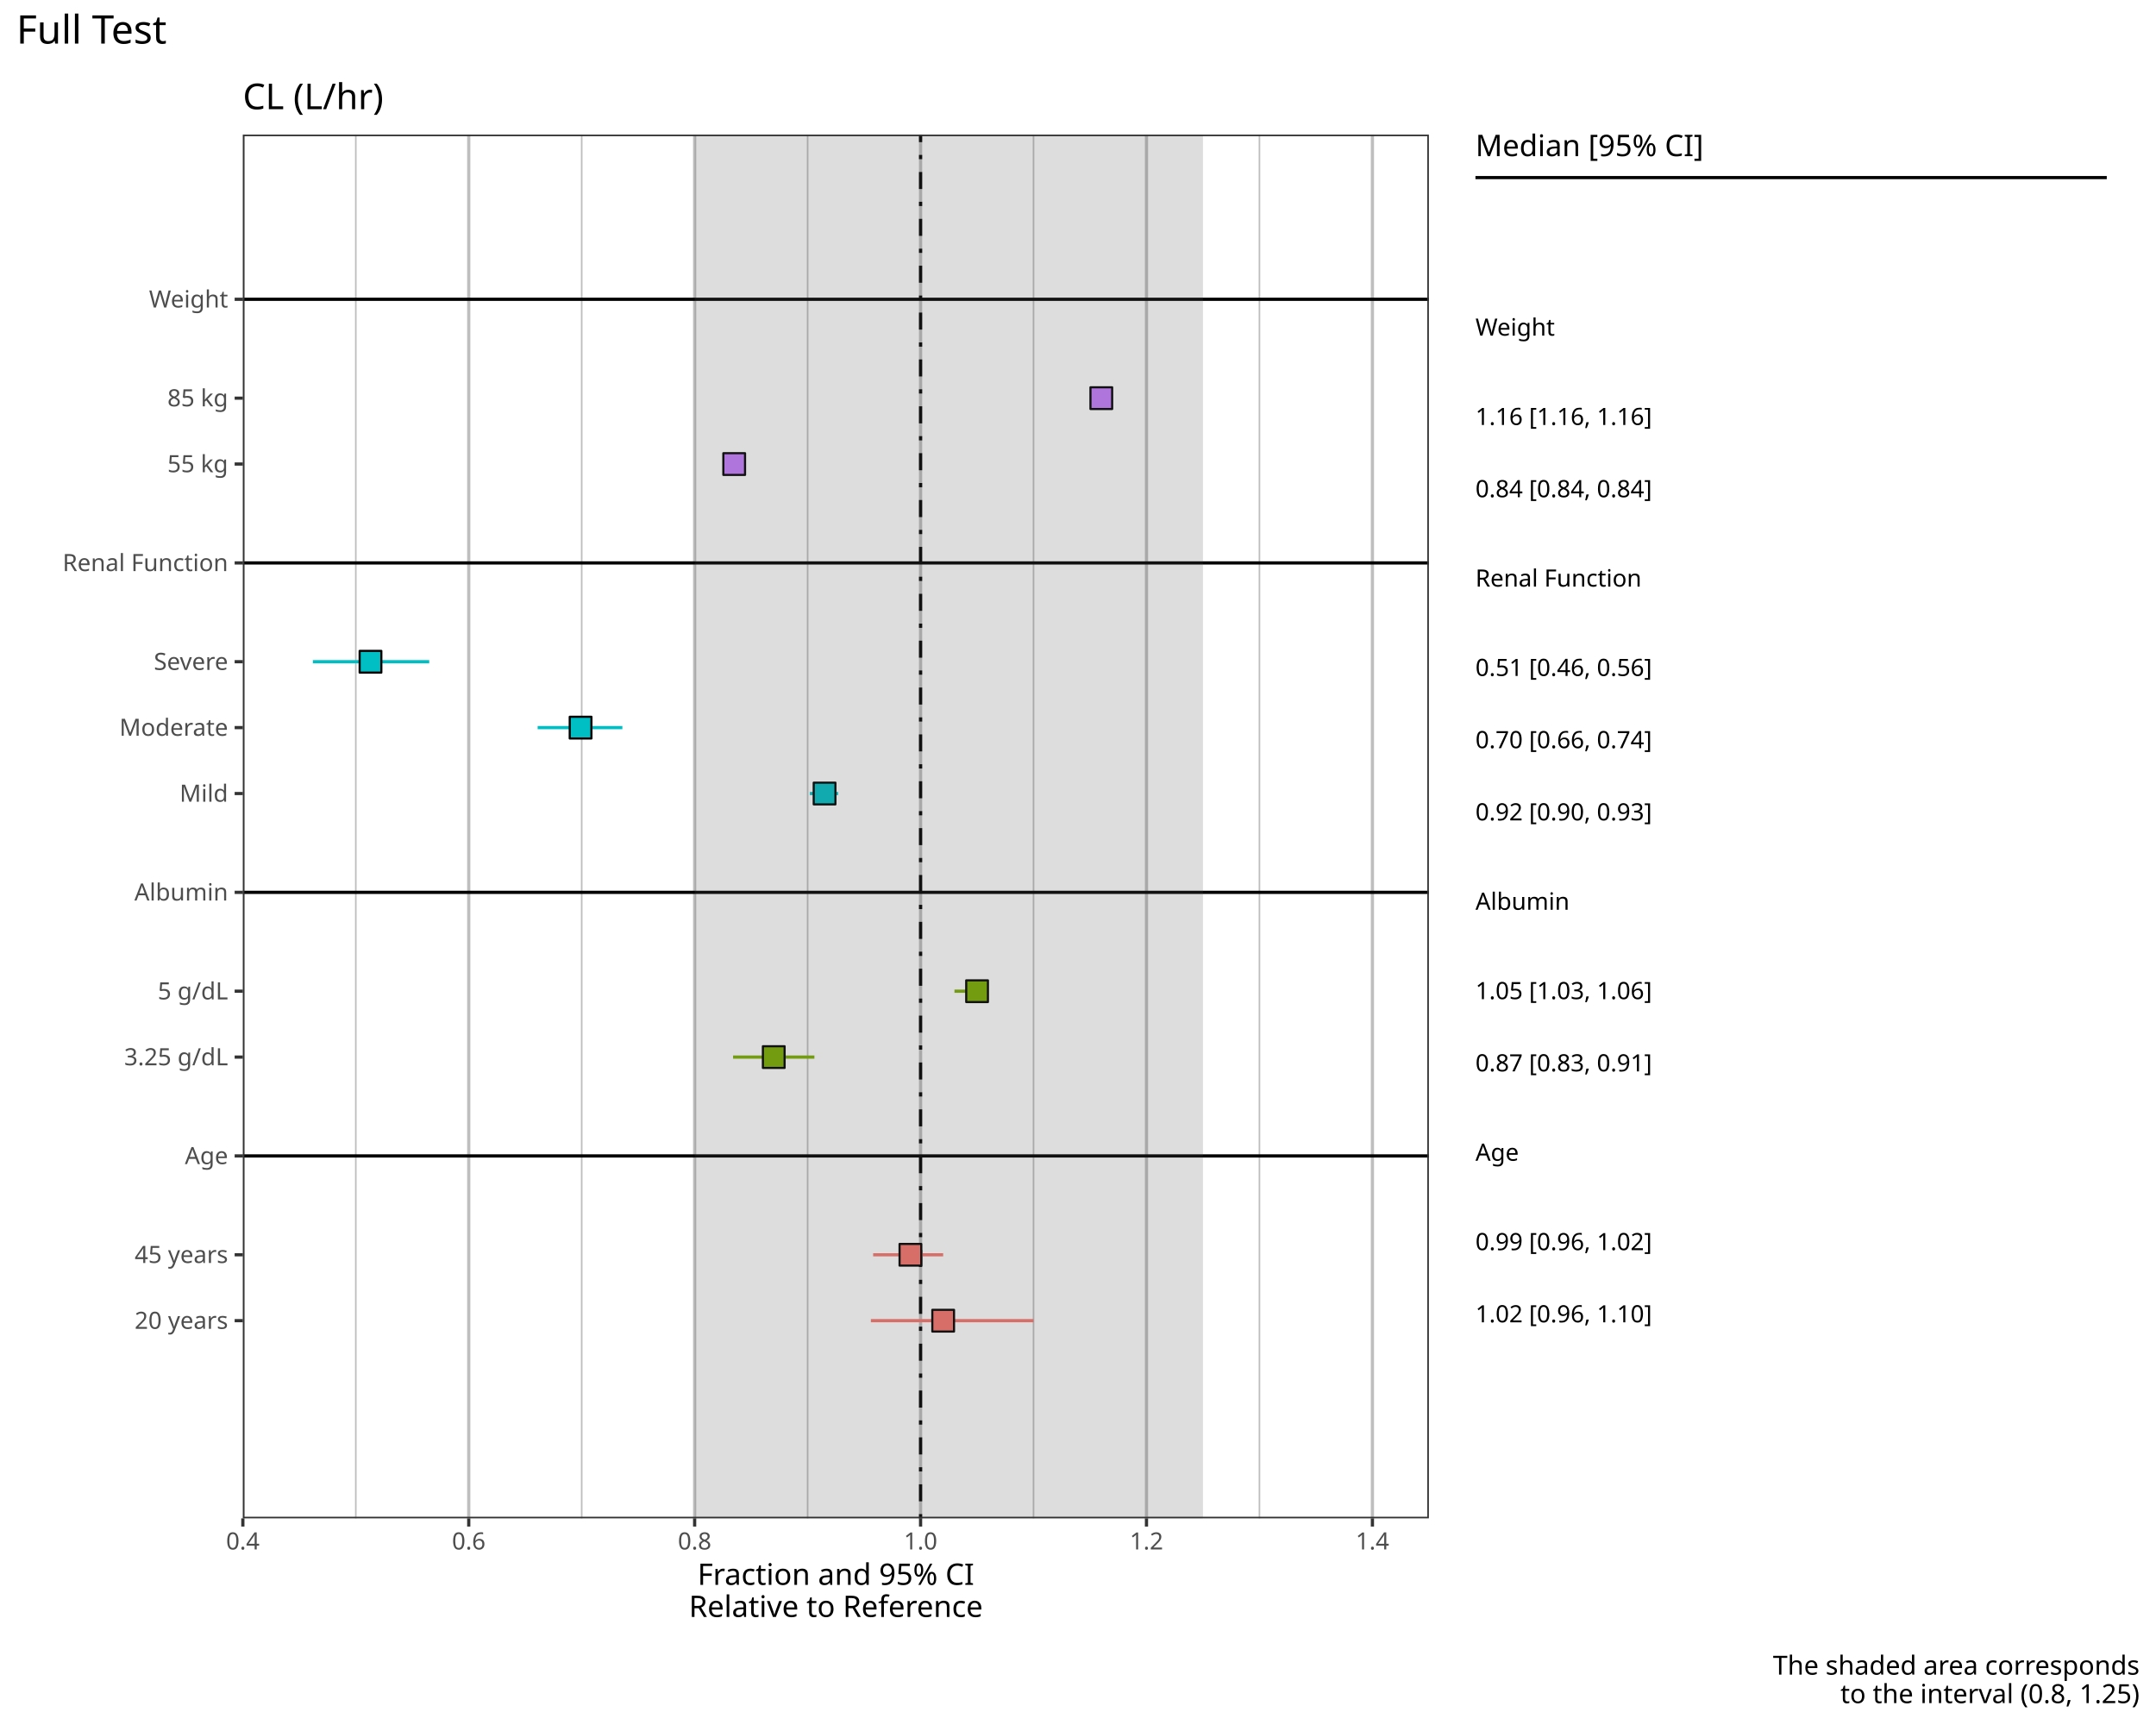
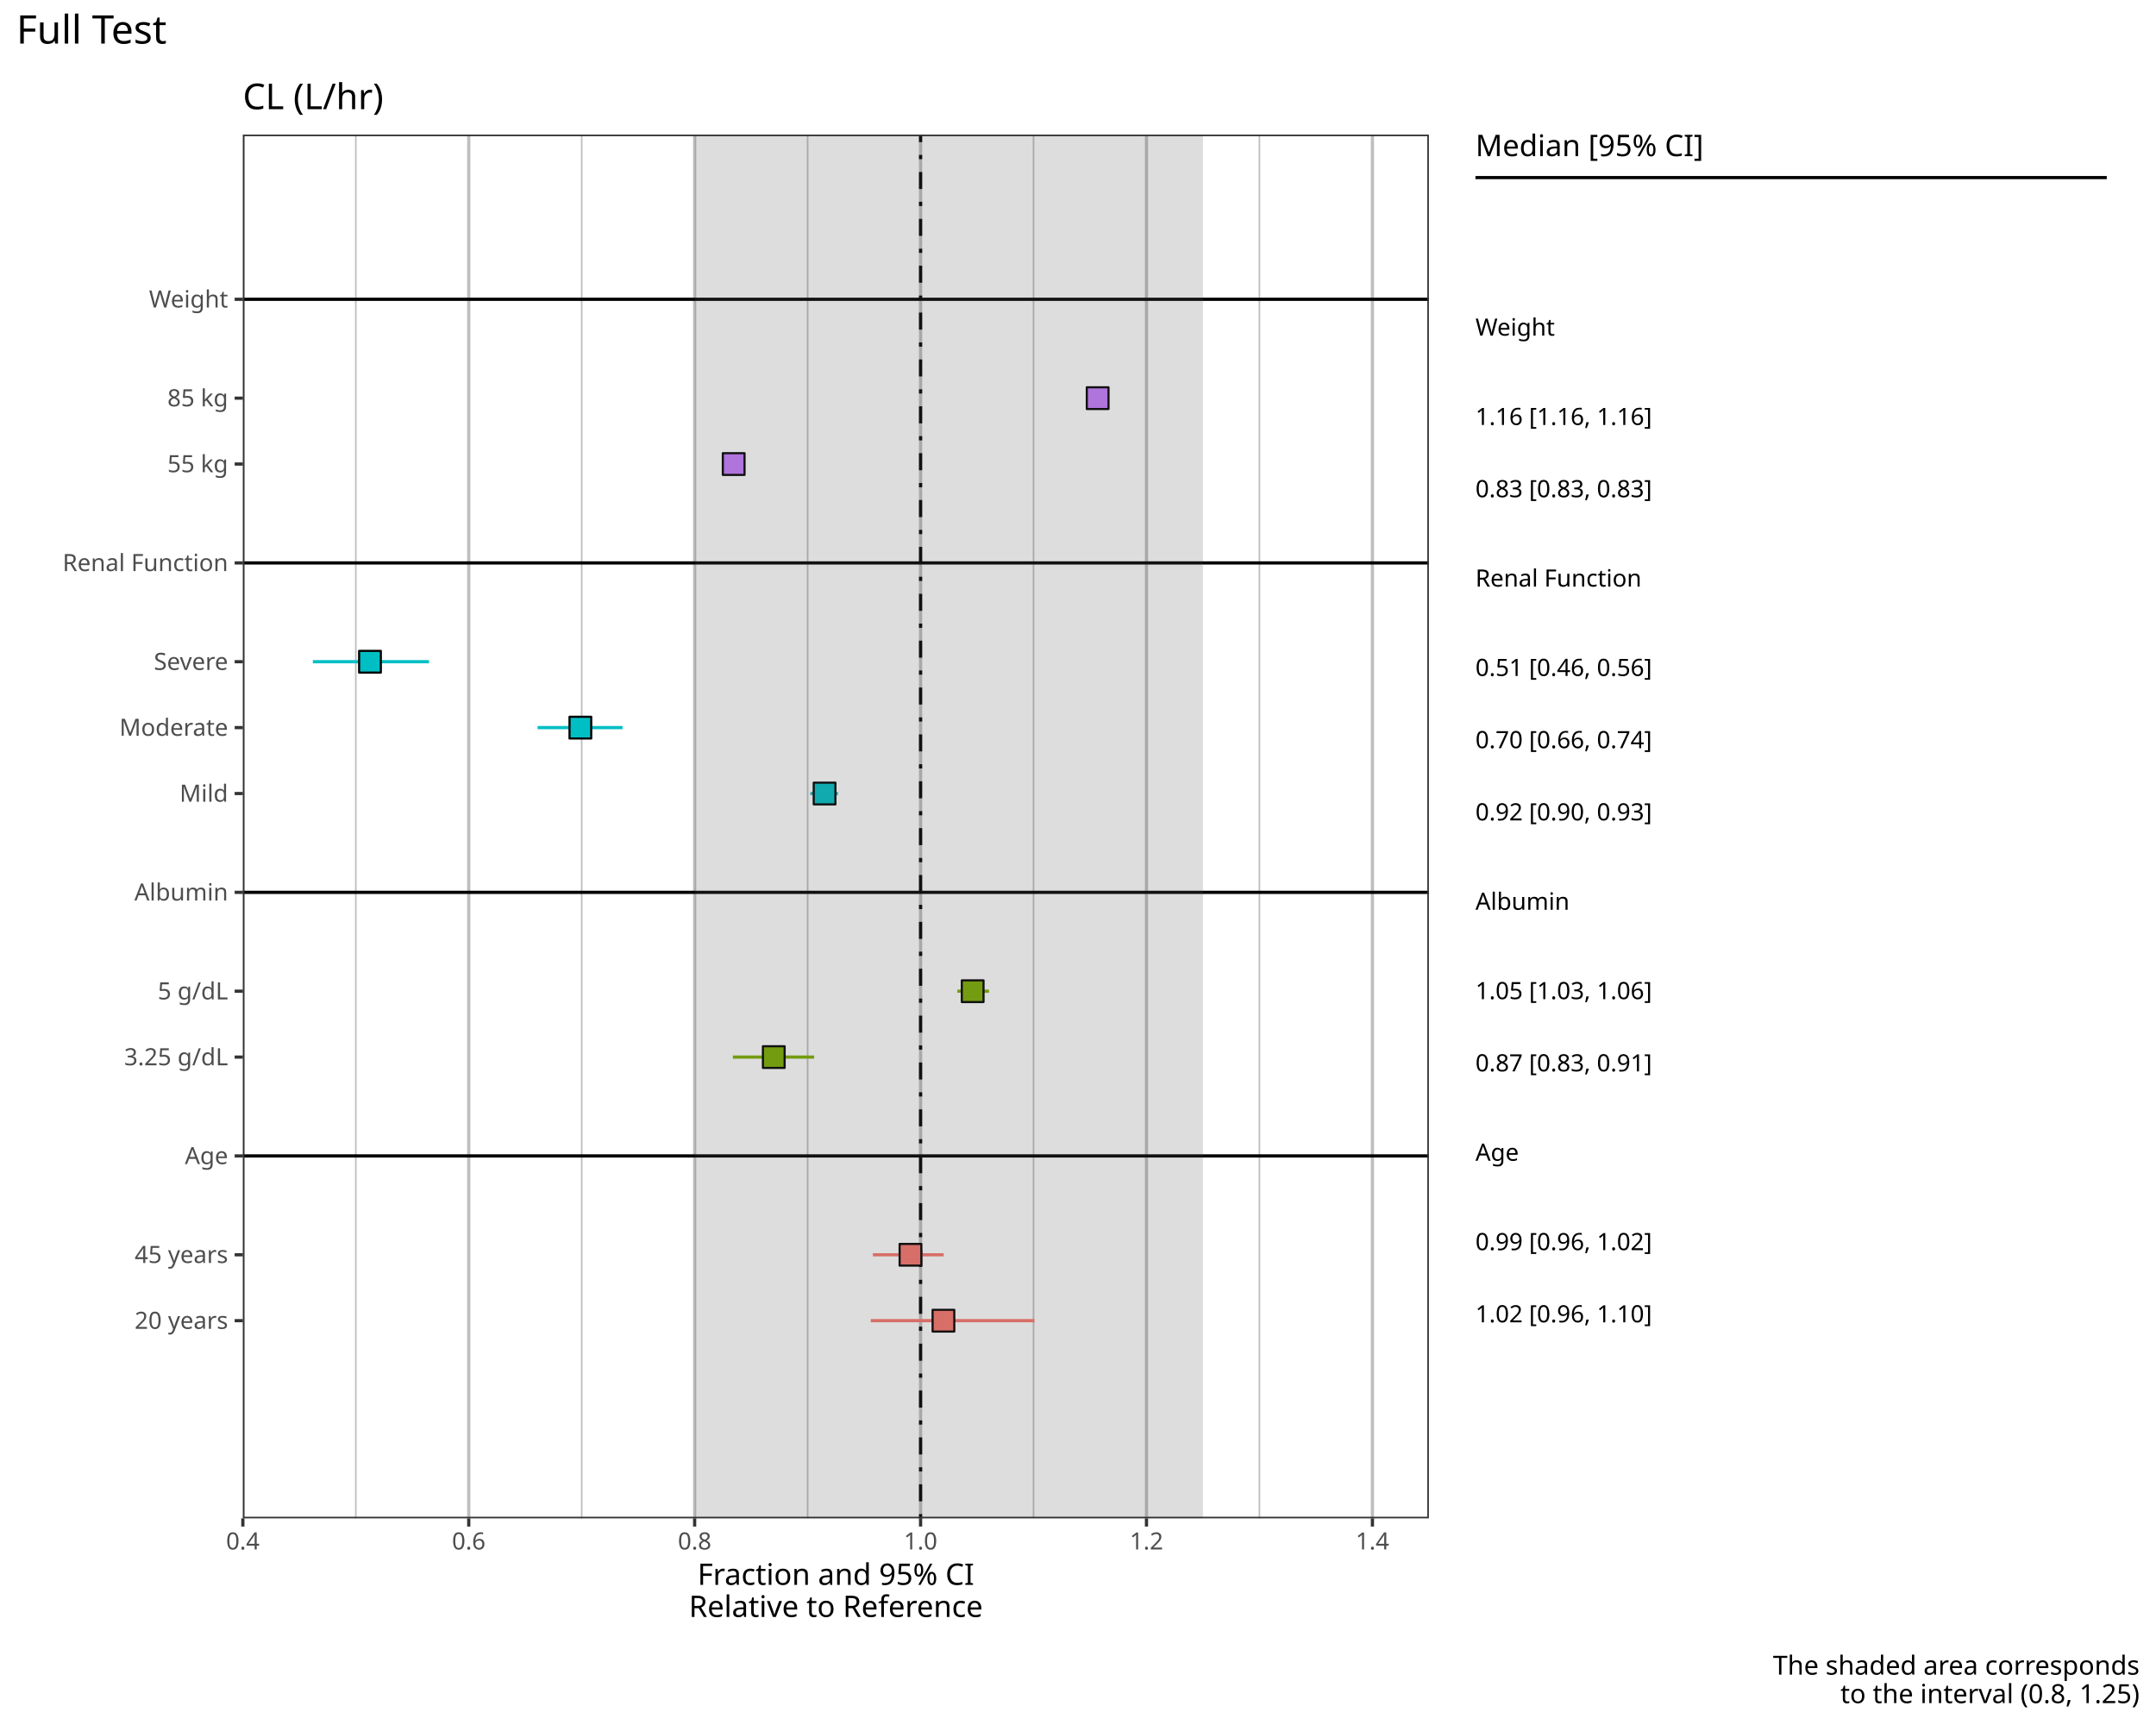
<svg xmlns="http://www.w3.org/2000/svg" class="svglite" data-engine-version="2.0" width="720.00pt" height="576.00pt" viewBox="0 0 720.00 576.00">
  <defs>
    <style type="text/css">
    .svglite line, .svglite polyline, .svglite polygon, .svglite path, .svglite rect, .svglite circle {
      fill: none;
      stroke: #000000;
      stroke-linecap: round;
      stroke-linejoin: round;
      stroke-miterlimit: 10.00;
    }
  </style>
  </defs>
  <rect width="100%" height="100%" style="stroke: none; fill: #FFFFFF;" />
  <defs>
    <clipPath id="cpMC4wMHw3MjAuMDB8MC4wMHw1NzYuMDA=">
      <rect x="0.00" y="0.00" width="720.00" height="576.00" />
    </clipPath>
  </defs>
  <g clip-path="url(#cpMC4wMHw3MjAuMDB8MC4wMHw1NzYuMDA=)">
    <rect x="0.00" y="0.00" width="720.00" height="576.00" style="stroke-width: 1.07; stroke: #FFFFFF; fill: #FFFFFF;" />
  </g>
  <defs>
    <clipPath id="cpNS40OHw3MTQuNTJ8MjIuNzh8NTQ3LjY1">
      <rect x="5.48" y="22.78" width="709.04" height="524.87" />
    </clipPath>
  </defs>
  <g clip-path="url(#cpNS40OHw3MTQuNTJ8MjIuNzh8NTQ3LjY1)">
</g>
  <g clip-path="url(#cpMC4wMHw3MjAuMDB8MC4wMHw1NzYuMDA=)">
</g>
  <defs>
    <clipPath id="cpNS40OHw0NzguMTd8MjIuNzh8NTQ3LjY1">
      <rect x="5.48" y="22.78" width="472.69" height="524.87" />
    </clipPath>
  </defs>
  <g clip-path="url(#cpNS40OHw0NzguMTd8MjIuNzh8NTQ3LjY1)">
    <rect x="5.48" y="22.78" width="472.69" height="524.87" style="stroke-width: 1.07; stroke: #FFFFFF; fill: #FFFFFF;" />
  </g>
  <g clip-path="url(#cpMC4wMHw3MjAuMDB8MC4wMHw1NzYuMDA=)">
</g>
  <defs>
    <clipPath id="cpODEuMTB8NDc3LjE4fDQ0Ljk0fDUwNy4wMA==">
      <rect x="81.10" y="44.94" width="396.08" height="462.06" />
    </clipPath>
  </defs>
  <g clip-path="url(#cpODEuMTB8NDc3LjE4fDQ0Ljk0fDUwNy4wMA==)">
    <rect x="81.10" y="44.94" width="396.08" height="462.06" style="stroke-width: 1.07; stroke: none; fill: #FFFFFF;" />
    <polyline points="118.82,507.00 118.82,44.94 " style="stroke-width: 0.53; stroke: #BEBEBE; stroke-linecap: butt;" />
    <polyline points="194.26,507.00 194.26,44.94 " style="stroke-width: 0.53; stroke: #BEBEBE; stroke-linecap: butt;" />
    <polyline points="269.71,507.00 269.71,44.94 " style="stroke-width: 0.53; stroke: #BEBEBE; stroke-linecap: butt;" />
    <polyline points="345.15,507.00 345.15,44.94 " style="stroke-width: 0.53; stroke: #BEBEBE; stroke-linecap: butt;" />
    <polyline points="420.59,507.00 420.59,44.94 " style="stroke-width: 0.53; stroke: #BEBEBE; stroke-linecap: butt;" />
    <polyline points="81.10,507.00 81.10,44.94 " style="stroke-width: 1.07; stroke: #BEBEBE; stroke-linecap: butt;" />
    <polyline points="156.54,507.00 156.54,44.94 " style="stroke-width: 1.07; stroke: #BEBEBE; stroke-linecap: butt;" />
    <polyline points="231.98,507.00 231.98,44.94 " style="stroke-width: 1.07; stroke: #BEBEBE; stroke-linecap: butt;" />
    <polyline points="307.43,507.00 307.43,44.94 " style="stroke-width: 1.07; stroke: #BEBEBE; stroke-linecap: butt;" />
    <polyline points="382.87,507.00 382.87,44.94 " style="stroke-width: 1.07; stroke: #BEBEBE; stroke-linecap: butt;" />
    <polyline points="458.32,507.00 458.32,44.94 " style="stroke-width: 1.07; stroke: #BEBEBE; stroke-linecap: butt;" />
    <line x1="307.43" y1="507.00" x2="307.43" y2="44.94" style="stroke-width: 1.07; stroke-dasharray: 1.42,4.27,5.69,4.27; stroke-linecap: butt;" />
-     <polyline points="345.15,440.99 345.15,440.99 " style="stroke-width: 1.07; stroke: #F8766D; stroke-linecap: butt;" />
-     <polyline points="345.15,440.99 290.83,440.99 " style="stroke-width: 1.07; stroke: #F8766D; stroke-linecap: butt;" />
-     <polyline points="290.83,440.99 290.83,440.99 " style="stroke-width: 1.07; stroke: #F8766D; stroke-linecap: butt;" />
-     <polyline points="314.97,418.99 314.97,418.99 " style="stroke-width: 1.07; stroke: #F8766D; stroke-linecap: butt;" />
-     <polyline points="314.97,418.99 291.59,418.99 " style="stroke-width: 1.07; stroke: #F8766D; stroke-linecap: butt;" />
-     <polyline points="291.59,418.99 291.59,418.99 " style="stroke-width: 1.07; stroke: #F8766D; stroke-linecap: butt;" />
-     <polyline points="271.97,352.98 271.97,352.98 " style="stroke-width: 1.07; stroke: #7CAE00; stroke-linecap: butt;" />
-     <polyline points="271.97,352.98 244.81,352.98 " style="stroke-width: 1.07; stroke: #7CAE00; stroke-linecap: butt;" />
-     <polyline points="244.81,352.98 244.81,352.98 " style="stroke-width: 1.07; stroke: #7CAE00; stroke-linecap: butt;" />
-     <polyline points="330.06,330.97 330.06,330.97 " style="stroke-width: 1.07; stroke: #7CAE00; stroke-linecap: butt;" />
-     <polyline points="330.06,330.97 318.75,330.97 " style="stroke-width: 1.07; stroke: #7CAE00; stroke-linecap: butt;" />
-     <polyline points="318.75,330.97 318.75,330.97 " style="stroke-width: 1.07; stroke: #7CAE00; stroke-linecap: butt;" />
-     <polyline points="279.89,264.97 279.89,264.97 " style="stroke-width: 1.07; stroke: #00BFC4; stroke-linecap: butt;" />
-     <polyline points="279.89,264.97 270.46,264.97 " style="stroke-width: 1.07; stroke: #00BFC4; stroke-linecap: butt;" />
-     <polyline points="270.46,264.97 270.46,264.97 " style="stroke-width: 1.07; stroke: #00BFC4; stroke-linecap: butt;" />
-     <polyline points="207.84,242.96 207.84,242.96 " style="stroke-width: 1.07; stroke: #00BFC4; stroke-linecap: butt;" />
-     <polyline points="207.84,242.96 179.55,242.96 " style="stroke-width: 1.07; stroke: #00BFC4; stroke-linecap: butt;" />
-     <polyline points="179.55,242.96 179.55,242.96 " style="stroke-width: 1.07; stroke: #00BFC4; stroke-linecap: butt;" />
-     <polyline points="143.34,220.96 143.34,220.96 " style="stroke-width: 1.07; stroke: #00BFC4; stroke-linecap: butt;" />
-     <polyline points="143.34,220.96 104.48,220.96 " style="stroke-width: 1.07; stroke: #00BFC4; stroke-linecap: butt;" />
-     <polyline points="104.48,220.96 104.48,220.96 " style="stroke-width: 1.07; stroke: #00BFC4; stroke-linecap: butt;" />
-     <polyline points="245.19,154.95 245.19,154.95 " style="stroke-width: 1.07; stroke: #C77CFF; stroke-linecap: butt;" />
-     <polyline points="245.19,154.95 245.19,154.95 " style="stroke-width: 1.07; stroke: #C77CFF; stroke-linecap: butt;" />
-     <polyline points="245.19,154.95 245.19,154.95 " style="stroke-width: 1.07; stroke: #C77CFF; stroke-linecap: butt;" />
-     <polyline points="367.78,132.95 367.78,132.95 " style="stroke-width: 1.07; stroke: #C77CFF; stroke-linecap: butt;" />
-     <polyline points="367.78,132.95 367.78,132.95 " style="stroke-width: 1.07; stroke: #C77CFF; stroke-linecap: butt;" />
-     <polyline points="367.78,132.95 367.78,132.95 " style="stroke-width: 1.07; stroke: #C77CFF; stroke-linecap: butt;" />
-     <rect x="311.35" y="437.37" width="7.25" height="7.25" style="stroke-width: 0.71; fill: #F8766D;" />
-     <rect x="300.41" y="415.36" width="7.25" height="7.25" style="stroke-width: 0.71; fill: #F8766D;" />
-     <rect x="254.77" y="349.35" width="7.25" height="7.25" style="stroke-width: 0.71; fill: #7CAE00;" />
-     <rect x="322.67" y="327.35" width="7.25" height="7.25" style="stroke-width: 0.71; fill: #7CAE00;" />
+     <polyline points="345.46,440.99 345.46,440.99 " style="stroke-width: 1.07; stroke: #F8766D; stroke-linecap: butt;" />
+     <polyline points="345.46,440.99 290.79,440.99 " style="stroke-width: 1.07; stroke: #F8766D; stroke-linecap: butt;" />
+     <polyline points="290.79,440.99 290.79,440.99 " style="stroke-width: 1.07; stroke: #F8766D; stroke-linecap: butt;" />
+     <polyline points="315.15,418.99 315.15,418.99 " style="stroke-width: 1.07; stroke: #F8766D; stroke-linecap: butt;" />
+     <polyline points="315.15,418.99 291.50,418.99 " style="stroke-width: 1.07; stroke: #F8766D; stroke-linecap: butt;" />
+     <polyline points="291.50,418.99 291.50,418.99 " style="stroke-width: 1.07; stroke: #F8766D; stroke-linecap: butt;" />
+     <polyline points="271.88,352.98 271.88,352.98 " style="stroke-width: 1.07; stroke: #7CAE00; stroke-linecap: butt;" />
+     <polyline points="271.88,352.98 244.74,352.98 " style="stroke-width: 1.07; stroke: #7CAE00; stroke-linecap: butt;" />
+     <polyline points="244.74,352.98 244.74,352.98 " style="stroke-width: 1.07; stroke: #7CAE00; stroke-linecap: butt;" />
+     <polyline points="330.29,330.97 330.29,330.97 " style="stroke-width: 1.07; stroke: #7CAE00; stroke-linecap: butt;" />
+     <polyline points="330.29,330.97 319.71,330.97 " style="stroke-width: 1.07; stroke: #7CAE00; stroke-linecap: butt;" />
+     <polyline points="319.71,330.97 319.71,330.97 " style="stroke-width: 1.07; stroke: #7CAE00; stroke-linecap: butt;" />
+     <polyline points="279.85,264.97 279.85,264.97 " style="stroke-width: 1.07; stroke: #00BFC4; stroke-linecap: butt;" />
+     <polyline points="279.85,264.97 270.63,264.97 " style="stroke-width: 1.07; stroke: #00BFC4; stroke-linecap: butt;" />
+     <polyline points="270.63,264.97 270.63,264.97 " style="stroke-width: 1.07; stroke: #00BFC4; stroke-linecap: butt;" />
+     <polyline points="207.91,242.96 207.91,242.96 " style="stroke-width: 1.07; stroke: #00BFC4; stroke-linecap: butt;" />
+     <polyline points="207.91,242.96 179.53,242.96 " style="stroke-width: 1.07; stroke: #00BFC4; stroke-linecap: butt;" />
+     <polyline points="179.53,242.96 179.53,242.96 " style="stroke-width: 1.07; stroke: #00BFC4; stroke-linecap: butt;" />
+     <polyline points="143.28,220.96 143.28,220.96 " style="stroke-width: 1.07; stroke: #00BFC4; stroke-linecap: butt;" />
+     <polyline points="143.28,220.96 104.47,220.96 " style="stroke-width: 1.07; stroke: #00BFC4; stroke-linecap: butt;" />
+     <polyline points="104.47,220.96 104.47,220.96 " style="stroke-width: 1.07; stroke: #00BFC4; stroke-linecap: butt;" />
+     <polyline points="245.01,154.95 245.01,154.95 " style="stroke-width: 1.07; stroke: #C77CFF; stroke-linecap: butt;" />
+     <polyline points="245.01,154.95 245.01,154.95 " style="stroke-width: 1.07; stroke: #C77CFF; stroke-linecap: butt;" />
+     <polyline points="245.01,154.95 245.01,154.95 " style="stroke-width: 1.07; stroke: #C77CFF; stroke-linecap: butt;" />
+     <polyline points="366.56,132.95 366.56,132.95 " style="stroke-width: 1.07; stroke: #C77CFF; stroke-linecap: butt;" />
+     <polyline points="366.56,132.95 366.56,132.95 " style="stroke-width: 1.07; stroke: #C77CFF; stroke-linecap: butt;" />
+     <polyline points="366.56,132.95 366.56,132.95 " style="stroke-width: 1.07; stroke: #C77CFF; stroke-linecap: butt;" />
+     <rect x="311.44" y="437.37" width="7.25" height="7.25" style="stroke-width: 0.71; fill: #F8766D;" />
+     <rect x="300.43" y="415.36" width="7.25" height="7.25" style="stroke-width: 0.71; fill: #F8766D;" />
+     <rect x="254.78" y="349.35" width="7.25" height="7.25" style="stroke-width: 0.71; fill: #7CAE00;" />
+     <rect x="321.20" y="327.35" width="7.25" height="7.25" style="stroke-width: 0.71; fill: #7CAE00;" />
    <rect x="271.74" y="261.34" width="7.25" height="7.25" style="stroke-width: 0.71; fill: #00BFC4;" />
-     <rect x="190.26" y="239.34" width="7.25" height="7.25" style="stroke-width: 0.71; fill: #00BFC4;" />
-     <rect x="120.10" y="217.34" width="7.25" height="7.25" style="stroke-width: 0.71; fill: #00BFC4;" />
-     <rect x="241.56" y="151.33" width="7.25" height="7.25" style="stroke-width: 0.71; fill: #C77CFF;" />
-     <rect x="364.16" y="129.32" width="7.25" height="7.25" style="stroke-width: 0.71; fill: #C77CFF;" />
+     <rect x="190.19" y="239.34" width="7.25" height="7.25" style="stroke-width: 0.71; fill: #00BFC4;" />
+     <rect x="119.93" y="217.34" width="7.25" height="7.25" style="stroke-width: 0.71; fill: #00BFC4;" />
+     <rect x="241.39" y="151.33" width="7.25" height="7.25" style="stroke-width: 0.71; fill: #C77CFF;" />
+     <rect x="362.94" y="129.32" width="7.25" height="7.25" style="stroke-width: 0.71; fill: #C77CFF;" />
    <polygon points="-69.79,385.98 -69.79,379.38 -69.79,385.98 -69.79,392.58 " style="stroke-width: 0.21; fill: #08306B;" />
    <polygon points="-69.79,297.97 -69.79,291.37 -69.79,297.97 -69.79,304.57 " style="stroke-width: 0.21; fill: #08306B;" />
    <polygon points="-69.79,187.96 -69.79,181.35 -69.79,187.96 -69.79,194.56 " style="stroke-width: 0.21; fill: #08306B;" />
    <polygon points="-69.79,99.94 -69.79,93.34 -69.79,99.94 -69.79,106.54 " style="stroke-width: 0.21; fill: #08306B;" />
    <line x1="81.10" y1="99.94" x2="477.18" y2="99.94" style="stroke-width: 1.07; stroke-linecap: butt;" />
    <line x1="81.10" y1="187.96" x2="477.18" y2="187.96" style="stroke-width: 1.07; stroke-linecap: butt;" />
    <line x1="81.10" y1="297.97" x2="477.18" y2="297.97" style="stroke-width: 1.07; stroke-linecap: butt;" />
    <line x1="81.10" y1="385.98" x2="477.18" y2="385.98" style="stroke-width: 1.07; stroke-linecap: butt;" />
    <rect x="231.98" y="44.94" width="169.75" height="836.11" style="stroke-width: 1.07; stroke: none; stroke-linecap: square; stroke-linejoin: miter; fill: #595959; fill-opacity: 0.20;" />
    <rect x="81.10" y="44.94" width="396.08" height="462.06" style="stroke-width: 1.07; stroke: #333333;" />
  </g>
  <g clip-path="url(#cpMC4wMHw3MjAuMDB8MC4wMHw1NzYuMDA=)">
    <text x="76.17" y="102.67" text-anchor="end" style="font-size: 7.94px; fill: #4D4D4D; font-family: sans;" textLength="24.70px" lengthAdjust="spacingAndGlyphs">Weight</text>
    <text x="76.17" y="135.68" text-anchor="end" style="font-size: 7.94px; fill: #4D4D4D; font-family: sans;" textLength="19.42px" lengthAdjust="spacingAndGlyphs">85 kg</text>
    <text x="76.17" y="157.68" text-anchor="end" style="font-size: 7.94px; fill: #4D4D4D; font-family: sans;" textLength="19.42px" lengthAdjust="spacingAndGlyphs">55 kg</text>
    <text x="76.17" y="190.69" text-anchor="end" style="font-size: 7.94px; fill: #4D4D4D; font-family: sans;" textLength="53.39px" lengthAdjust="spacingAndGlyphs">Renal Function</text>
    <text x="76.17" y="223.69" text-anchor="end" style="font-size: 7.94px; fill: #4D4D4D; font-family: sans;" textLength="25.15px" lengthAdjust="spacingAndGlyphs">Severe</text>
    <text x="76.17" y="245.69" text-anchor="end" style="font-size: 7.94px; fill: #4D4D4D; font-family: sans;" textLength="33.54px" lengthAdjust="spacingAndGlyphs">Moderate</text>
    <text x="76.17" y="267.70" text-anchor="end" style="font-size: 7.94px; fill: #4D4D4D; font-family: sans;" textLength="14.55px" lengthAdjust="spacingAndGlyphs">Mild</text>
    <text x="76.17" y="300.70" text-anchor="end" style="font-size: 7.94px; fill: #4D4D4D; font-family: sans;" textLength="28.68px" lengthAdjust="spacingAndGlyphs">Albumin</text>
    <text x="76.17" y="333.71" text-anchor="end" style="font-size: 7.94px; fill: #4D4D4D; font-family: sans;" textLength="22.07px" lengthAdjust="spacingAndGlyphs">5 g/dL</text>
    <text x="76.17" y="355.71" text-anchor="end" style="font-size: 7.94px; fill: #4D4D4D; font-family: sans;" textLength="33.10px" lengthAdjust="spacingAndGlyphs">3.25 g/dL</text>
    <text x="76.17" y="388.71" text-anchor="end" style="font-size: 7.94px; fill: #4D4D4D; font-family: sans;" textLength="14.12px" lengthAdjust="spacingAndGlyphs">Age</text>
    <text x="76.17" y="421.72" text-anchor="end" style="font-size: 7.94px; fill: #4D4D4D; font-family: sans;" textLength="30.45px" lengthAdjust="spacingAndGlyphs">45 years</text>
    <text x="76.17" y="443.72" text-anchor="end" style="font-size: 7.94px; fill: #4D4D4D; font-family: sans;" textLength="30.45px" lengthAdjust="spacingAndGlyphs">20 years</text>
    <polyline points="78.36,99.94 81.10,99.94 " style="stroke-width: 1.07; stroke: #333333; stroke-linecap: butt;" />
    <polyline points="78.36,132.95 81.10,132.95 " style="stroke-width: 1.07; stroke: #333333; stroke-linecap: butt;" />
    <polyline points="78.36,154.95 81.10,154.95 " style="stroke-width: 1.07; stroke: #333333; stroke-linecap: butt;" />
    <polyline points="78.36,187.96 81.10,187.96 " style="stroke-width: 1.07; stroke: #333333; stroke-linecap: butt;" />
    <polyline points="78.36,220.96 81.10,220.96 " style="stroke-width: 1.07; stroke: #333333; stroke-linecap: butt;" />
    <polyline points="78.36,242.96 81.10,242.96 " style="stroke-width: 1.07; stroke: #333333; stroke-linecap: butt;" />
    <polyline points="78.36,264.97 81.10,264.97 " style="stroke-width: 1.07; stroke: #333333; stroke-linecap: butt;" />
    <polyline points="78.36,297.97 81.10,297.97 " style="stroke-width: 1.07; stroke: #333333; stroke-linecap: butt;" />
    <polyline points="78.36,330.97 81.10,330.97 " style="stroke-width: 1.07; stroke: #333333; stroke-linecap: butt;" />
    <polyline points="78.36,352.98 81.10,352.98 " style="stroke-width: 1.07; stroke: #333333; stroke-linecap: butt;" />
    <polyline points="78.36,385.98 81.10,385.98 " style="stroke-width: 1.07; stroke: #333333; stroke-linecap: butt;" />
    <polyline points="78.36,418.99 81.10,418.99 " style="stroke-width: 1.07; stroke: #333333; stroke-linecap: butt;" />
    <polyline points="78.36,440.99 81.10,440.99 " style="stroke-width: 1.07; stroke: #333333; stroke-linecap: butt;" />
    <polyline points="81.10,509.74 81.10,507.00 " style="stroke-width: 1.07; stroke: #333333; stroke-linecap: butt;" />
    <polyline points="156.54,509.74 156.54,507.00 " style="stroke-width: 1.07; stroke: #333333; stroke-linecap: butt;" />
    <polyline points="231.98,509.74 231.98,507.00 " style="stroke-width: 1.07; stroke: #333333; stroke-linecap: butt;" />
    <polyline points="307.43,509.74 307.43,507.00 " style="stroke-width: 1.07; stroke: #333333; stroke-linecap: butt;" />
    <polyline points="382.87,509.74 382.87,507.00 " style="stroke-width: 1.07; stroke: #333333; stroke-linecap: butt;" />
    <polyline points="458.32,509.74 458.32,507.00 " style="stroke-width: 1.07; stroke: #333333; stroke-linecap: butt;" />
    <text x="81.10" y="517.39" text-anchor="middle" style="font-size: 7.94px; fill: #4D4D4D; font-family: sans;" textLength="11.03px" lengthAdjust="spacingAndGlyphs">0.4</text>
    <text x="156.54" y="517.39" text-anchor="middle" style="font-size: 7.94px; fill: #4D4D4D; font-family: sans;" textLength="11.03px" lengthAdjust="spacingAndGlyphs">0.6</text>
    <text x="231.98" y="517.39" text-anchor="middle" style="font-size: 7.94px; fill: #4D4D4D; font-family: sans;" textLength="11.03px" lengthAdjust="spacingAndGlyphs">0.8</text>
    <text x="307.43" y="517.39" text-anchor="middle" style="font-size: 7.94px; fill: #4D4D4D; font-family: sans;" textLength="11.03px" lengthAdjust="spacingAndGlyphs">1.0</text>
    <text x="382.87" y="517.39" text-anchor="middle" style="font-size: 7.94px; fill: #4D4D4D; font-family: sans;" textLength="11.03px" lengthAdjust="spacingAndGlyphs">1.2</text>
    <text x="458.32" y="517.39" text-anchor="middle" style="font-size: 7.94px; fill: #4D4D4D; font-family: sans;" textLength="11.03px" lengthAdjust="spacingAndGlyphs">1.4</text>
    <text x="279.14" y="529.21" text-anchor="middle" style="font-size: 9.92px; font-family: sans;" textLength="93.20px" lengthAdjust="spacingAndGlyphs">Fraction and 95% CI </text>
    <text x="279.14" y="539.92" text-anchor="middle" style="font-size: 9.92px; font-family: sans;" textLength="95.42px" lengthAdjust="spacingAndGlyphs">Relative to Reference</text>
    <text x="81.10" y="36.46" style="font-size: 11.91px; font-family: sans;" textLength="46.97px" lengthAdjust="spacingAndGlyphs">CL (L/hr)</text>
  </g>
  <defs>
    <clipPath id="cpNDc4LjE3fDcxNC41MnwyMi43OHw1NDcuNjU=">
      <rect x="478.17" y="22.78" width="236.35" height="524.87" />
    </clipPath>
  </defs>
  <g clip-path="url(#cpNDc4LjE3fDcxNC41MnwyMi43OHw1NDcuNjU=)">
    <rect x="478.17" y="22.78" width="236.35" height="524.87" style="stroke-width: 1.07; stroke: #FFFFFF; fill: #FFFFFF;" />
  </g>
  <g clip-path="url(#cpMC4wMHw3MjAuMDB8MC4wMHw1NzYuMDA=)">
</g>
  <defs>
    <clipPath id="cpNDkyLjczfDcwMy41NnwyOC4yNnw1MTcuNzE=">
      <rect x="492.73" y="28.26" width="210.83" height="489.45" />
    </clipPath>
  </defs>
  <g clip-path="url(#cpNDkyLjczfDcwMy41NnwyOC4yNnw1MTcuNzE=)">
    <rect x="492.73" y="28.26" width="210.83" height="489.45" style="stroke-width: 1.07; stroke: none; fill: #FFFFFF;" />
    <text x="492.73" y="112.07" style="font-size: 7.97px; font-family: sans;" textLength="24.79px" lengthAdjust="spacingAndGlyphs">Weight</text>
    <text x="492.73" y="141.91" style="font-size: 7.97px; font-family: sans;" textLength="57.59px" lengthAdjust="spacingAndGlyphs">1.16 [1.16, 1.16]</text>
-     <text x="492.73" y="166.03" style="font-size: 7.97px; font-family: sans;" textLength="57.59px" lengthAdjust="spacingAndGlyphs">0.84 [0.84, 0.84]</text>
+     <text x="492.73" y="166.03" style="font-size: 7.97px; font-family: sans;" textLength="57.59px" lengthAdjust="spacingAndGlyphs">0.83 [0.83, 0.83]</text>
    <text x="492.73" y="195.87" style="font-size: 7.97px; font-family: sans;" textLength="53.59px" lengthAdjust="spacingAndGlyphs">Renal Function</text>
    <text x="492.73" y="225.71" style="font-size: 7.97px; font-family: sans;" textLength="57.59px" lengthAdjust="spacingAndGlyphs">0.51 [0.46, 0.56]</text>
    <text x="492.73" y="249.83" style="font-size: 7.97px; font-family: sans;" textLength="57.59px" lengthAdjust="spacingAndGlyphs">0.70 [0.66, 0.74]</text>
    <text x="492.73" y="273.94" style="font-size: 7.97px; font-family: sans;" textLength="57.59px" lengthAdjust="spacingAndGlyphs">0.92 [0.90, 0.93]</text>
    <text x="492.73" y="303.79" style="font-size: 7.97px; font-family: sans;" textLength="28.79px" lengthAdjust="spacingAndGlyphs">Albumin</text>
    <text x="492.73" y="333.63" style="font-size: 7.97px; font-family: sans;" textLength="57.59px" lengthAdjust="spacingAndGlyphs">1.05 [1.03, 1.06]</text>
    <text x="492.73" y="357.75" style="font-size: 7.97px; font-family: sans;" textLength="57.59px" lengthAdjust="spacingAndGlyphs">0.87 [0.83, 0.91]</text>
    <text x="492.73" y="387.59" style="font-size: 7.97px; font-family: sans;" textLength="14.18px" lengthAdjust="spacingAndGlyphs">Age</text>
    <text x="492.73" y="417.44" style="font-size: 7.97px; font-family: sans;" textLength="57.59px" lengthAdjust="spacingAndGlyphs">0.99 [0.96, 1.02]</text>
    <text x="492.73" y="441.55" style="font-size: 7.97px; font-family: sans;" textLength="57.59px" lengthAdjust="spacingAndGlyphs">1.02 [0.96, 1.10]</text>
    <text x="492.73" y="52.14" style="font-size: 9.96px; font-family: sans;" textLength="73.62px" lengthAdjust="spacingAndGlyphs">Median [95% CI]</text>
    <line x1="492.73" y1="59.30" x2="703.56" y2="59.30" style="stroke-width: 1.07; stroke-linecap: butt;" />
  </g>
  <g clip-path="url(#cpMC4wMHw3MjAuMDB8MC4wMHw1NzYuMDA=)">
    <polyline points="492.73,517.71 703.56,517.71 " style="stroke-width: 1.07; stroke: #FFFFFF; stroke-linecap: butt;" />
    <polyline points="492.73,520.45 492.73,517.71 " style="stroke-width: 1.07; stroke: #FFFFFF; stroke-linecap: butt;" />
    <polyline points="542.34,520.45 542.34,517.71 " style="stroke-width: 1.07; stroke: #FFFFFF; stroke-linecap: butt;" />
    <polyline points="591.95,520.45 591.95,517.71 " style="stroke-width: 1.07; stroke: #FFFFFF; stroke-linecap: butt;" />
    <polyline points="641.55,520.45 641.55,517.71 " style="stroke-width: 1.07; stroke: #FFFFFF; stroke-linecap: butt;" />
    <polyline points="691.16,520.45 691.16,517.71 " style="stroke-width: 1.07; stroke: #FFFFFF; stroke-linecap: butt;" />
    <text x="492.73" y="528.11" text-anchor="middle" style="font-size: 7.94px; fill: #FFFFFF; font-family: sans;" textLength="15.45px" lengthAdjust="spacingAndGlyphs">1.00</text>
    <text x="542.34" y="528.11" text-anchor="middle" style="font-size: 7.94px; fill: #FFFFFF; font-family: sans;" textLength="15.45px" lengthAdjust="spacingAndGlyphs">1.04</text>
    <text x="591.95" y="528.11" text-anchor="middle" style="font-size: 7.94px; fill: #FFFFFF; font-family: sans;" textLength="15.45px" lengthAdjust="spacingAndGlyphs">1.08</text>
    <text x="641.55" y="528.11" text-anchor="middle" style="font-size: 7.94px; fill: #FFFFFF; font-family: sans;" textLength="15.45px" lengthAdjust="spacingAndGlyphs">1.12</text>
    <text x="691.16" y="528.11" text-anchor="middle" style="font-size: 7.94px; fill: #FFFFFF; font-family: sans;" textLength="15.45px" lengthAdjust="spacingAndGlyphs">1.16</text>
    <text x="714.52" y="559.19" text-anchor="end" style="font-size: 8.80px; font-family: sans;" textLength="117.43px" lengthAdjust="spacingAndGlyphs">The shaded area corresponds</text>
    <text x="714.52" y="568.69" text-anchor="end" style="font-size: 8.80px; font-family: sans;" textLength="141.84px" lengthAdjust="spacingAndGlyphs">                   to the interval (0.8, 1.25)</text>
    <text x="5.48" y="14.56" style="font-size: 13.20px; font-family: sans;" textLength="50.61px" lengthAdjust="spacingAndGlyphs">Full Test</text>
  </g>
</svg>
